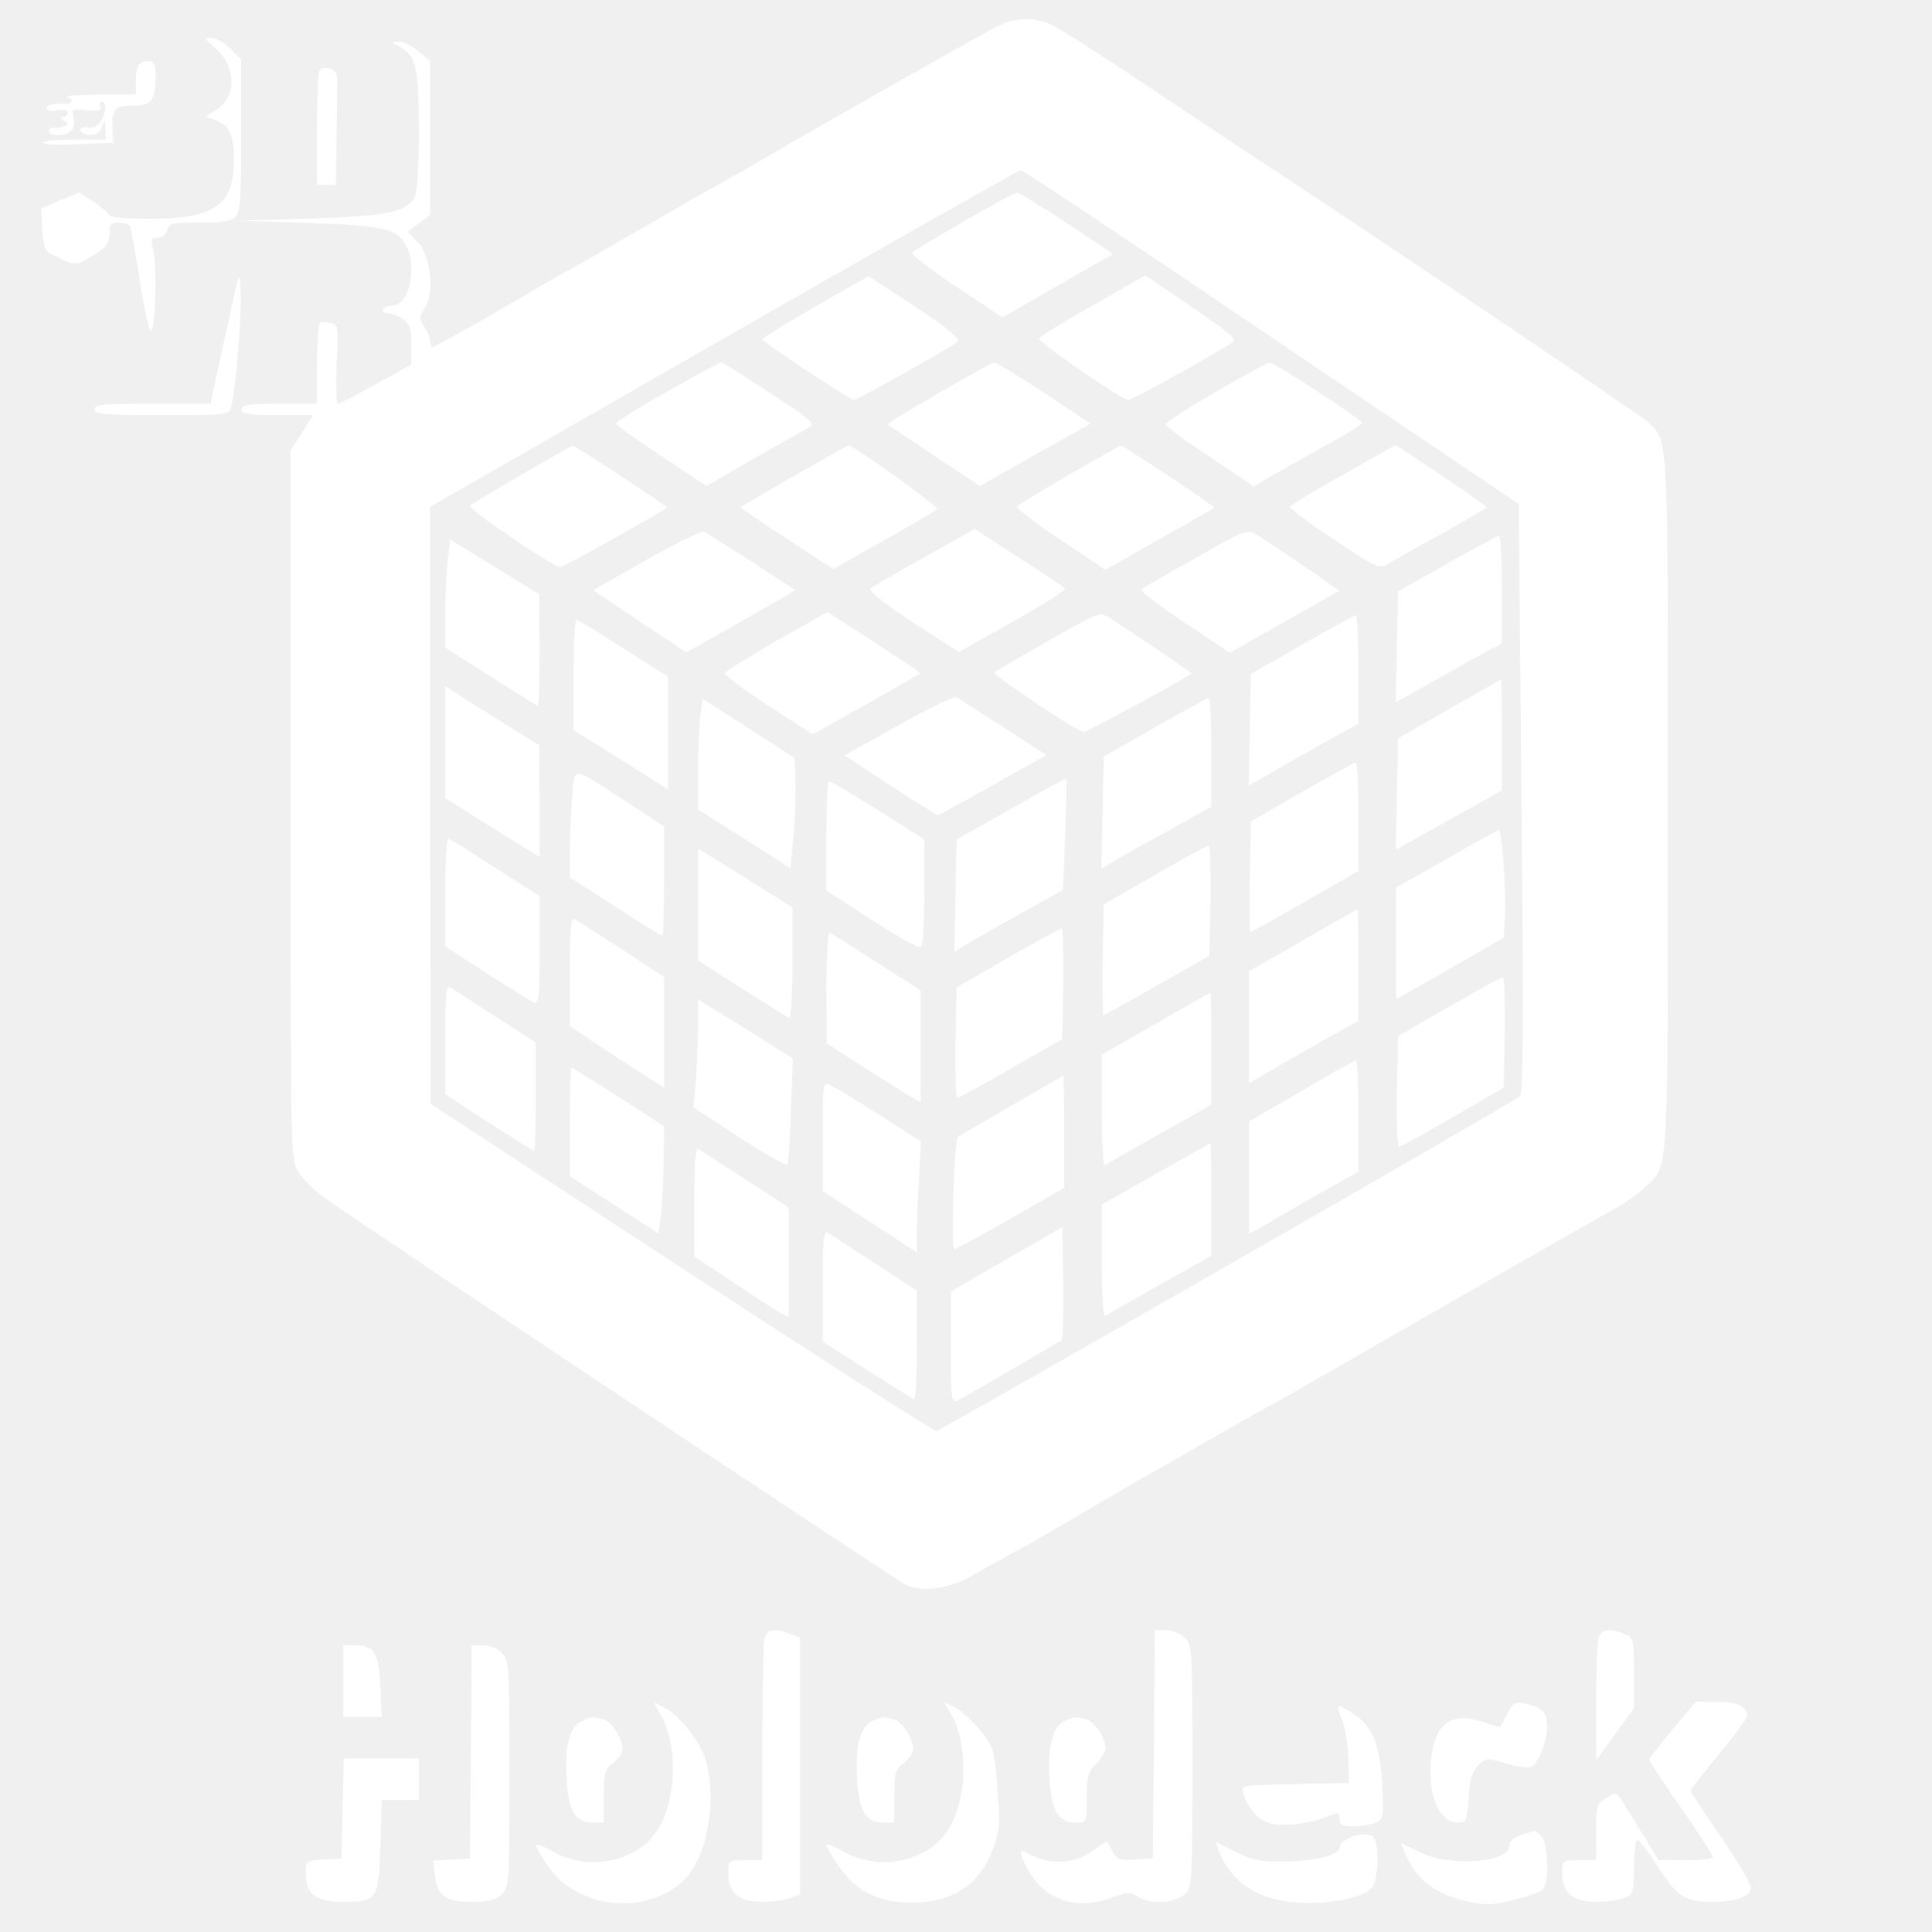
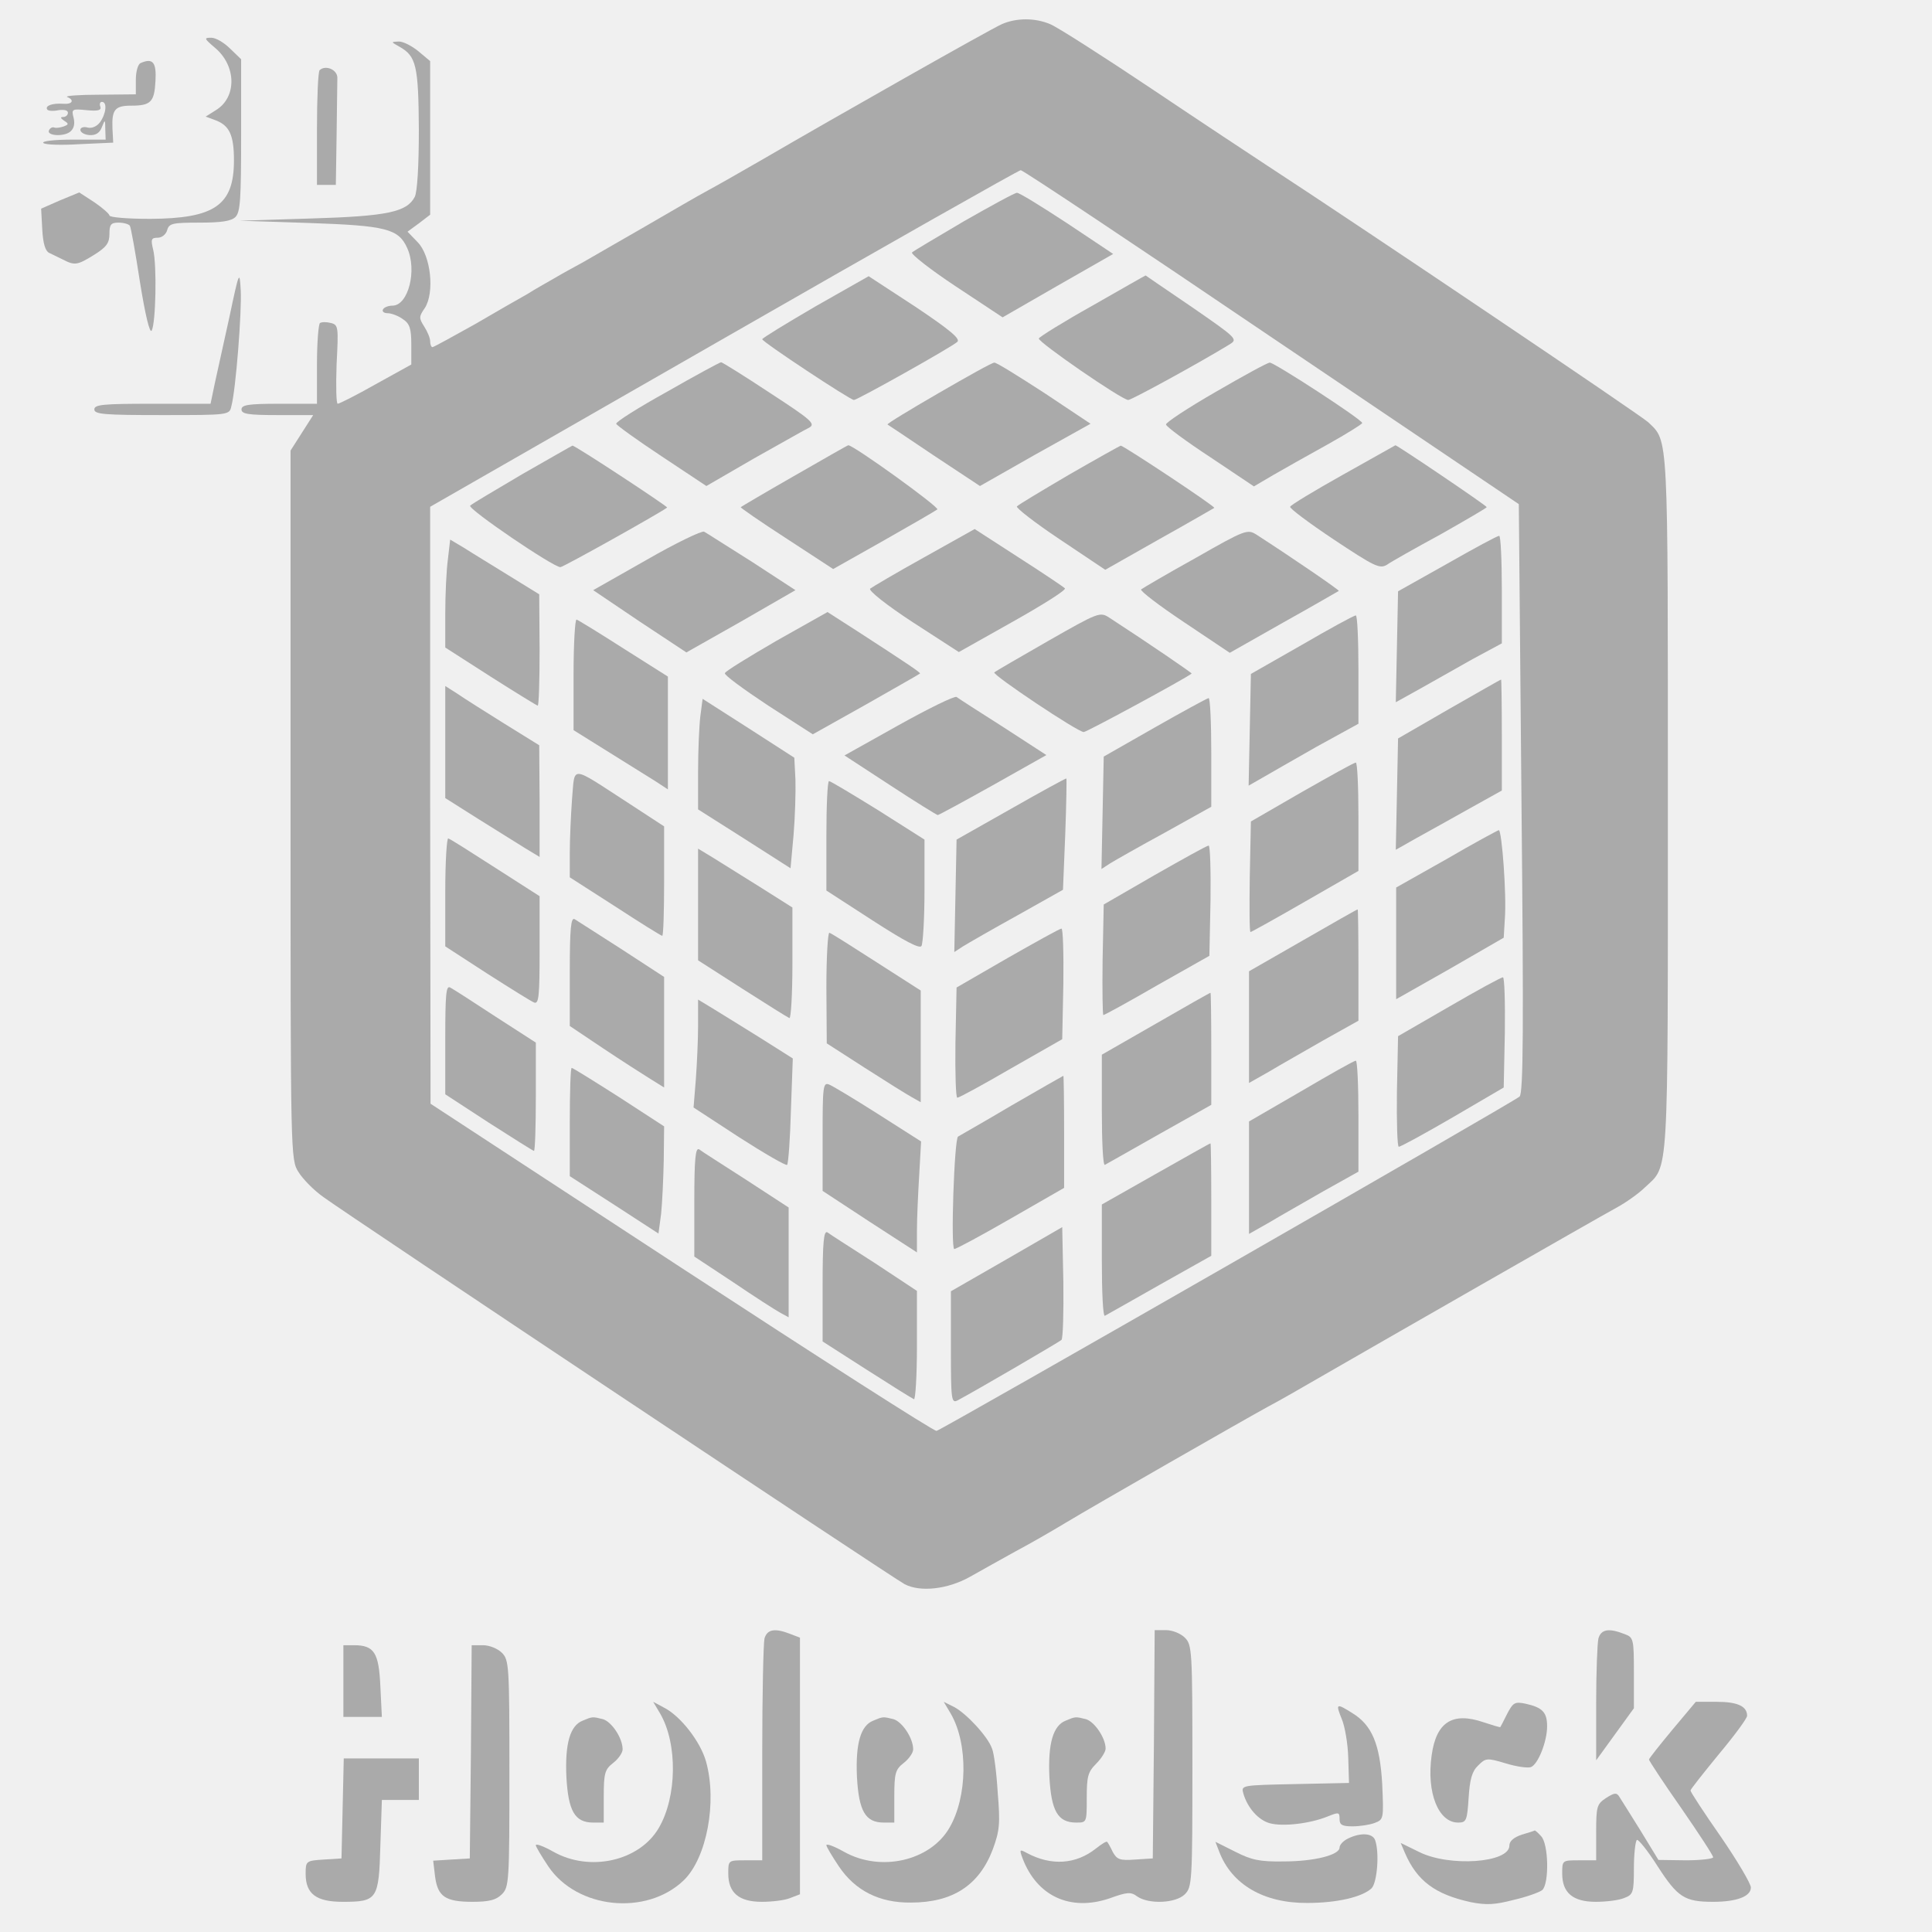
<svg xmlns="http://www.w3.org/2000/svg" version="1.0" width="512pt" height="512pt" viewBox="0 0 512 512" preserveAspectRatio="xMidYMid meet">
-   <g transform="translate(0,512) scale(0.1,-0.1)" fill="#ffffff" stroke="none">
+   <g transform="translate(0,512) scale(0.1,-0.1)" fill="#aaaaaa" stroke="none">
    <path d="M2655 5056 c-28 -12 -443 -247 -635 -359 -66 -38 -115 -66 -150 -85 -19 -10 -91 -52 -160 -92 -69 -40 -143 -82 -165 -95 -22 -12 -57 -31 -77 -43 -21 -12 -53 -30 -70 -41 -18 -10 -81 -46 -139 -80 -59 -33 -110 -61 -113 -61 -3 0 -6 7 -6 15 0 9 -7 26 -16 40 -14 22 -14 26 2 49 26 41 16 138 -19 174 l-27 28 30 22 30 23 0 203 0 204 -31 26 c-17 14 -40 26 -52 26 -22 -1 -21 -1 2 -14 44 -25 50 -50 51 -219 0 -95 -4 -166 -11 -179 -21 -40 -73 -51 -274 -57 l-190 -6 186 -6 c201 -7 235 -15 258 -66 27 -59 3 -153 -39 -153 -10 0 -22 -4 -25 -10 -3 -5 2 -10 12 -10 10 0 29 -7 41 -16 18 -12 22 -25 22 -68 l0 -52 -94 -52 c-51 -29 -97 -52 -101 -52 -4 0 -5 47 -3 104 5 99 5 105 -15 110 -11 3 -24 3 -29 0 -4 -3 -8 -52 -8 -110 l0 -104 -100 0 c-82 0 -100 -3 -100 -15 0 -12 17 -15 95 -15 l95 0 -30 -47 -30 -47 0 -939 c0 -930 0 -940 21 -973 11 -18 41 -49 67 -67 61 -45 1510 -1010 1539 -1025 41 -22 114 -14 173 19 30 17 84 47 120 67 36 19 97 54 135 77 71 43 471 272 535 307 34 18 79 44 150 85 109 63 732 420 773 442 26 14 61 39 77 55 63 59 60 10 60 1016 0 992 2 959 -52 1011 -19 18 -758 516 -1008 679 -38 25 -176 116 -307 204 -130 87 -252 165 -270 172 -40 17 -89 17 -128 0z m715 -830 l655 -442 7 -779 c6 -612 5 -782 -5 -791 -13 -13 -1529 -882 -1545 -886 -6 -2 -310 193 -676 432 l-665 435 -1 791 0 791 778 446 c427 245 782 446 787 446 6 0 305 -199 665 -443z" />
    <path d="M2555 4534 c-71 -42 -134 -79 -138 -83 -4 -4 48 -45 116 -90 l124 -82 146 84 147 84 -123 82 c-67 44 -127 81 -132 80 -6 0 -68 -34 -140 -75z" />
    <path d="M2161 4308 c-77 -45 -141 -84 -141 -87 0 -7 233 -161 243 -161 9 0 259 140 274 154 9 8 -20 32 -111 93 l-124 81 -141 -80z" />
    <path d="M2895 4310 c-77 -43 -141 -83 -142 -87 -3 -9 220 -163 237 -163 9 0 193 101 268 147 23 14 21 16 -99 99 -68 46 -123 84 -123 84 -1 0 -64 -36 -141 -80z" />
    <path d="M1768 4082 c-76 -42 -136 -80 -135 -85 1 -4 55 -43 120 -86 l119 -79 126 73 c70 39 136 77 147 82 17 10 4 21 -105 92 -68 45 -126 81 -129 81 -3 0 -68 -35 -143 -78z" />
    <path d="M2487 4078 c-76 -44 -137 -81 -135 -83 2 -1 57 -38 124 -83 l121 -80 146 83 147 82 -123 82 c-68 44 -127 81 -132 80 -6 0 -72 -37 -148 -81z" />
    <path d="M3221 4081 c-73 -42 -132 -81 -131 -86 1 -6 54 -45 118 -87 l115 -77 51 30 c28 16 93 53 144 81 50 28 92 54 92 57 0 9 -234 161 -245 160 -6 0 -70 -35 -144 -78z" />
    <path d="M1385 3864 c-71 -42 -134 -79 -139 -84 -8 -8 220 -163 239 -163 8 0 272 148 283 158 3 2 -246 166 -251 164 -1 0 -60 -34 -132 -75z" />
    <path d="M2105 3859 c-77 -44 -141 -82 -142 -83 -2 -1 53 -39 121 -83 l124 -81 133 75 c74 42 138 79 143 83 6 6 -223 171 -236 170 -2 0 -66 -37 -143 -81z" />
    <path d="M2833 3862 c-73 -43 -135 -80 -138 -84 -4 -3 47 -43 113 -87 l121 -81 143 81 c79 44 144 82 146 83 3 4 -242 166 -248 165 -3 -1 -64 -35 -137 -77z" />
    <path d="M3559 3862 c-75 -42 -138 -80 -140 -85 -2 -4 50 -43 116 -87 107 -71 121 -78 140 -67 11 8 75 44 143 81 67 38 122 70 122 72 0 4 -237 164 -242 164 -2 -1 -64 -36 -139 -78z" />
    <path d="M1713 3636 l-141 -80 123 -83 124 -82 145 82 144 83 -115 75 c-64 40 -121 77 -127 80 -6 3 -75 -30 -153 -75z" />
    <path d="M2449 3643 c-74 -41 -138 -79 -143 -83 -5 -5 44 -44 113 -89 l122 -79 144 81 c80 45 142 84 137 88 -4 4 -59 41 -123 82 l-116 75 -134 -75z" />
    <path d="M3168 3641 c-76 -42 -140 -80 -144 -83 -3 -4 48 -43 114 -87 l121 -81 143 81 c79 44 144 82 146 83 2 2 -119 85 -218 149 -24 15 -29 14 -162 -62z" />
    <path d="M3835 3626 l-130 -73 -3 -147 -3 -147 63 35 c35 20 98 55 140 79 l78 42 0 143 c0 78 -3 142 -7 142 -5 0 -66 -33 -138 -74z" />
    <path d="M1187 3638 c-4 -29 -7 -94 -7 -144 l0 -90 120 -77 c66 -42 123 -77 125 -77 3 0 5 66 5 148 l-1 147 -81 50 c-45 28 -98 60 -118 73 l-37 22 -6 -52z" />
    <path d="M2058 3422 c-74 -43 -136 -81 -137 -86 -2 -5 50 -43 115 -86 l118 -76 141 79 c77 44 141 80 143 82 3 2 -33 26 -164 111 l-81 52 -135 -76z" />
    <path d="M2777 3421 c-75 -43 -139 -80 -142 -83 -6 -6 221 -158 237 -158 8 0 270 142 286 155 2 1 -112 79 -218 148 -25 16 -28 15 -163 -62z" />
    <path d="M3450 3411 l-135 -77 -3 -148 -3 -148 35 20 c19 11 85 49 145 83 l111 61 0 144 c0 79 -3 144 -7 143 -5 0 -69 -35 -143 -78z" />
    <path d="M1520 3333 l0 -148 93 -58 c50 -31 107 -67 125 -78 l32 -21 0 149 0 150 -117 74 c-64 41 -121 76 -125 77 -4 2 -8 -63 -8 -145z" />
    <path d="M3840 3241 l-135 -78 -3 -148 -3 -147 53 30 c29 16 92 51 140 78 l88 49 0 148 c0 81 -1 147 -2 146 -2 0 -64 -36 -138 -78z" />
    <path d="M1180 3153 l0 -148 87 -55 c48 -30 104 -65 125 -78 l38 -23 0 148 -1 148 -92 57 c-51 32 -107 67 -124 79 l-33 21 0 -149z" />
    <path d="M2381 3198 l-143 -80 121 -79 c67 -44 124 -79 126 -79 3 0 69 36 146 79 l142 80 -114 74 c-63 40 -119 76 -124 80 -6 3 -75 -31 -154 -75z" />
    <path d="M1856 3222 c-3 -24 -6 -90 -6 -146 l0 -101 123 -78 122 -78 8 88 c4 48 6 114 5 147 l-3 58 -121 78 -122 78 -6 -46z" />
    <path d="M3060 3192 l-135 -77 -3 -149 -3 -149 23 15 c13 8 78 45 146 82 l122 68 0 144 c0 79 -3 144 -7 144 -5 -1 -69 -36 -143 -78z" />
    <path d="M3450 3021 l-135 -78 -3 -147 c-1 -80 -1 -146 2 -146 2 0 67 36 145 81 l141 81 0 144 c0 79 -3 144 -7 143 -5 0 -69 -36 -143 -78z" />
    <path d="M1516 3003 c-3 -42 -6 -106 -6 -142 l0 -66 120 -77 c66 -43 122 -78 125 -78 3 0 5 65 5 145 l0 145 -98 64 c-153 99 -138 98 -146 9z" />
    <path d="M2680 2977 l-145 -82 -3 -149 -3 -149 23 15 c13 8 77 45 144 82 l121 68 6 147 c3 80 4 147 3 148 -1 1 -67 -35 -146 -80z" />
    <path d="M2190 2905 l0 -145 122 -79 c85 -55 125 -76 130 -68 4 7 8 73 8 147 l0 135 -123 78 c-68 42 -126 77 -130 77 -4 0 -7 -65 -7 -145z" />
    <path d="M3833 2843 l-133 -75 0 -148 0 -148 143 81 142 82 3 50 c5 63 -8 235 -16 235 -4 -1 -67 -35 -139 -77z" />
    <path d="M1180 2757 l0 -145 111 -72 c61 -39 117 -74 125 -77 12 -4 14 19 14 138 l0 144 -117 75 c-64 41 -120 77 -125 78 -4 2 -8 -62 -8 -141z" />
    <path d="M3060 2801 l-135 -78 -3 -147 c-1 -80 0 -146 2 -146 3 0 67 35 143 79 l138 78 3 147 c1 80 -1 146 -5 145 -5 0 -69 -36 -143 -78z" />
    <path d="M1850 2723 l0 -148 117 -75 c64 -41 120 -76 125 -78 4 -2 8 63 8 145 l0 148 -87 55 c-48 30 -104 65 -125 78 l-38 23 0 -148z" />
    <path d="M3453 2628 l-143 -82 0 -148 0 -148 53 30 c28 17 94 54 144 83 l93 52 0 148 c0 81 -1 147 -2 147 -2 0 -67 -37 -145 -82z" />
    <path d="M1510 2546 l0 -145 88 -59 c48 -32 104 -68 125 -81 l37 -23 0 147 0 146 -112 73 c-62 40 -119 76 -125 80 -10 6 -13 -25 -13 -138z" />
    <path d="M2670 2581 l-135 -78 -3 -147 c-1 -80 1 -146 5 -145 5 0 69 35 143 78 l135 77 3 147 c1 81 -1 147 -5 146 -5 0 -69 -36 -143 -78z" />
    <path d="M2190 2503 l1 -148 101 -65 c56 -36 112 -71 125 -78 l23 -13 0 148 0 148 -117 75 c-64 41 -120 77 -125 78 -4 2 -8 -63 -8 -145z" />
    <path d="M3840 2452 l-135 -78 -3 -147 c-1 -81 1 -147 5 -146 5 0 69 35 143 78 l135 79 3 146 c1 80 -1 146 -5 146 -5 0 -69 -35 -143 -78z" />
    <path d="M1180 2365 l0 -145 115 -75 c64 -41 118 -75 120 -75 3 0 5 65 5 143 l0 144 -107 69 c-58 38 -112 73 -120 77 -11 6 -13 -19 -13 -138z" />
    <path d="M3063 2407 l-143 -82 0 -148 c0 -82 3 -146 8 -144 4 2 69 39 145 82 l137 77 0 149 c0 82 -1 149 -2 148 -2 0 -67 -37 -145 -82z" />
    <path d="M1850 2402 c0 -38 -3 -102 -6 -143 l-6 -74 121 -79 c67 -43 124 -76 127 -73 3 3 8 68 10 144 l5 138 -87 55 c-48 30 -105 65 -126 78 l-38 23 0 -69z" />
    <path d="M3448 2228 l-138 -80 0 -149 0 -149 53 30 c28 17 94 54 144 83 l93 52 0 148 c0 81 -3 147 -7 146 -5 0 -70 -37 -145 -81z" />
    <path d="M1510 2147 l0 -144 118 -76 117 -76 7 52 c3 29 6 93 7 142 l1 90 -120 78 c-66 42 -122 77 -125 77 -3 0 -5 -64 -5 -143z" />
    <path d="M2680 2190 c-74 -44 -138 -80 -141 -82 -10 -5 -20 -298 -10 -298 5 0 72 36 150 81 l141 81 0 149 c0 82 -1 149 -2 148 -2 -1 -64 -36 -138 -79z" />
    <path d="M2180 2108 l0 -144 125 -82 125 -81 0 58 c0 32 3 98 6 147 l5 89 -113 72 c-63 40 -121 75 -131 79 -16 6 -17 -6 -17 -138z" />
    <path d="M3063 2009 l-143 -81 0 -150 c0 -82 3 -147 8 -145 4 2 69 39 145 82 l137 77 0 149 c0 82 -1 149 -2 149 -2 0 -67 -37 -145 -81z" />
    <path d="M1840 1936 l0 -146 103 -68 c56 -38 112 -74 125 -81 l22 -12 0 146 0 145 -112 73 c-62 40 -119 76 -125 81 -10 6 -13 -25 -13 -138z" />
    <path d="M2668 1783 l-148 -85 0 -149 c0 -139 1 -149 18 -140 56 30 268 154 275 160 4 4 6 73 5 153 l-3 146 -147 -85z" />
    <path d="M2180 1713 l0 -148 117 -75 c64 -41 120 -76 125 -78 4 -2 8 62 8 142 l0 145 -112 74 c-62 40 -119 76 -125 81 -10 6 -13 -25 -13 -141z" />
    <path d="M569 4994 c58 -48 59 -132 3 -166 l-27 -17 27 -10 c36 -14 48 -39 48 -106 0 -119 -51 -154 -222 -155 -60 0 -108 4 -108 9 0 4 -18 20 -40 35 l-40 26 -51 -21 -50 -22 3 -55 c2 -37 8 -57 18 -62 8 -4 25 -12 37 -18 31 -16 38 -15 83 13 32 20 40 31 40 55 0 25 4 30 24 30 14 0 27 -4 30 -8 3 -4 15 -72 27 -150 14 -87 26 -137 31 -128 11 20 14 173 4 214 -7 28 -5 32 12 32 11 0 22 9 25 20 5 18 14 20 85 20 59 0 85 4 96 15 13 13 15 48 15 217 l0 201 -29 28 c-16 16 -38 29 -50 29 -20 0 -19 -2 9 -26z" />
    <path d="M373 4953 c-7 -2 -13 -22 -13 -44 l0 -39 -97 -1 c-54 0 -92 -3 -85 -6 20 -8 14 -20 -10 -18 -29 2 -49 -5 -43 -15 2 -4 16 -5 30 -2 15 2 25 0 25 -7 0 -6 -6 -11 -12 -11 -9 0 -8 -3 2 -10 13 -8 12 -10 -1 -15 -9 -3 -20 -5 -25 -3 -5 2 -11 -1 -14 -7 -8 -15 39 -18 56 -4 10 8 13 21 9 37 -6 23 -4 24 35 20 30 -3 39 0 36 9 -3 7 -1 13 4 13 15 0 11 -32 -5 -54 -8 -11 -22 -17 -33 -14 -10 3 -19 0 -19 -6 0 -7 11 -13 24 -14 16 -1 27 5 33 21 8 21 9 21 9 -5 l1 -28 -87 0 c-50 0 -83 -4 -78 -9 6 -5 49 -6 97 -3 l88 4 -2 38 c-2 50 7 60 50 60 52 0 61 10 64 65 3 50 -7 62 -39 48z" />
    <path d="M847 4934 c-4 -4 -7 -74 -7 -156 l0 -148 25 0 25 0 2 130 c1 72 2 140 2 153 1 22 -31 36 -47 21z" />
    <path d="M608 4280 c-15 -69 -33 -149 -39 -177 l-11 -53 -154 0 c-130 0 -154 -2 -154 -15 0 -13 27 -15 179 -15 177 0 179 0 184 23 12 43 28 253 25 307 -3 54 -4 53 -30 -70z" />
    <path d="M2026 778 c-3 -13 -6 -150 -6 -305 l0 -283 -45 0 c-45 0 -45 0 -45 -35 0 -51 28 -75 89 -75 27 0 61 4 75 10 l26 10 0 340 0 340 -26 10 c-41 16 -61 12 -68 -12z" />
    <path d="M3058 498 l-3 -303 -47 -3 c-40 -3 -48 0 -59 20 -6 13 -13 25 -15 27 -2 2 -15 -6 -30 -18 -53 -42 -118 -46 -182 -12 -20 11 -21 10 -12 -14 38 -100 126 -141 230 -106 47 17 57 18 74 5 31 -21 102 -18 126 6 19 19 20 33 20 340 0 307 -1 321 -20 340 -11 11 -33 20 -50 20 l-30 0 -2 -302z" />
    <path d="M4236 778 c-3 -13 -6 -90 -6 -173 l0 -150 50 69 50 69 0 94 c0 91 -1 94 -26 103 -41 16 -61 12 -68 -12z" />
    <path d="M910 665 l0 -95 51 0 51 0 -4 81 c-4 89 -16 109 -70 109 l-28 0 0 -95z" />
    <path d="M1248 478 l-3 -283 -49 -3 -48 -3 5 -42 c7 -53 27 -67 99 -67 45 0 63 5 78 20 19 19 20 33 20 320 0 287 -1 301 -20 320 -11 11 -33 20 -50 20 l-30 0 -2 -282z" />
    <path d="M1750 578 c46 -80 44 -220 -4 -302 -51 -88 -183 -118 -280 -63 -25 14 -46 22 -46 17 0 -4 15 -29 33 -56 76 -113 260 -132 359 -37 61 59 89 208 59 315 -15 53 -68 121 -112 143 l-28 15 19 -32z" />
    <path d="M2520 578 c46 -80 44 -220 -4 -302 -51 -88 -183 -118 -280 -63 -25 14 -46 22 -46 17 0 -4 15 -29 33 -56 43 -64 107 -97 191 -96 111 0 181 46 217 141 18 49 20 68 13 151 -3 52 -10 105 -15 116 -11 32 -68 93 -100 110 l-28 14 19 -32z" />
    <path d="M3994 578 c-9 -18 -17 -34 -18 -35 -1 -1 -21 5 -45 13 -82 28 -125 0 -137 -88 -14 -99 18 -178 70 -178 22 0 24 5 28 65 3 49 9 71 25 86 20 20 23 21 73 6 29 -9 59 -13 67 -10 19 7 43 68 43 108 0 37 -12 50 -57 60 -29 6 -33 3 -49 -27z" />
    <path d="M4432 536 c-34 -41 -62 -76 -62 -79 0 -3 38 -61 85 -128 47 -68 85 -126 85 -131 0 -4 -33 -8 -72 -8 l-73 1 -47 77 c-26 42 -52 83 -57 91 -7 11 -13 10 -35 -4 -24 -16 -26 -22 -26 -91 l0 -74 -45 0 c-45 0 -45 0 -45 -35 0 -51 28 -75 89 -75 27 0 61 4 75 10 24 9 26 14 26 79 0 38 4 72 8 75 4 2 29 -29 55 -70 53 -82 71 -94 147 -94 62 0 100 14 100 38 0 10 -36 71 -80 135 -44 63 -80 118 -80 122 0 3 34 46 75 96 41 49 75 95 75 102 0 25 -25 37 -80 37 l-56 0 -62 -74z" />
    <path d="M3556 564 c8 -19 16 -65 17 -102 l2 -67 -143 -3 c-143 -3 -143 -3 -137 -25 11 -38 40 -71 71 -79 34 -9 105 -1 152 18 30 12 32 12 32 -7 0 -15 7 -19 34 -19 19 0 46 4 59 9 24 9 24 11 20 103 -6 106 -27 156 -79 188 -43 27 -45 26 -28 -16z" />
    <path d="M1544 560 c-33 -13 -47 -60 -43 -149 5 -90 22 -121 71 -121 l28 0 0 69 c0 62 3 72 25 89 14 11 25 27 25 36 0 30 -29 73 -52 80 -28 7 -28 7 -54 -4z" />
    <path d="M2314 560 c-33 -13 -47 -60 -43 -149 5 -90 22 -121 71 -121 l28 0 0 69 c0 62 3 72 25 89 14 11 25 27 25 36 0 30 -29 73 -52 80 -28 7 -28 7 -54 -4z" />
    <path d="M2824 560 c-33 -13 -47 -60 -43 -149 5 -90 22 -121 71 -121 28 0 28 0 28 65 0 57 3 69 25 91 14 14 25 32 25 40 0 28 -29 71 -52 78 -28 7 -28 7 -54 -4z" />
    <path d="M908 328 l-3 -133 -47 -3 c-47 -3 -48 -4 -48 -38 0 -53 28 -74 98 -74 92 0 96 6 100 149 l4 121 49 0 49 0 0 55 0 55 -100 0 -99 0 -3 -132z" />
    <path d="M4033 258 c-21 -7 -33 -17 -33 -29 0 -46 -159 -57 -239 -17 l-49 24 11 -26 c32 -74 79 -110 175 -131 41 -8 63 -7 113 6 35 8 68 20 76 26 19 17 17 123 -3 143 -8 9 -16 16 -17 15 -1 -1 -17 -6 -34 -11z" />
    <path d="M3573 248 c-13 -6 -23 -17 -23 -24 0 -20 -67 -37 -149 -37 -63 -1 -85 4 -128 26 l-52 26 10 -26 c33 -87 118 -137 234 -136 79 0 146 16 170 39 15 16 21 96 9 128 -7 18 -38 20 -71 4z" />
  </g>
</svg>
